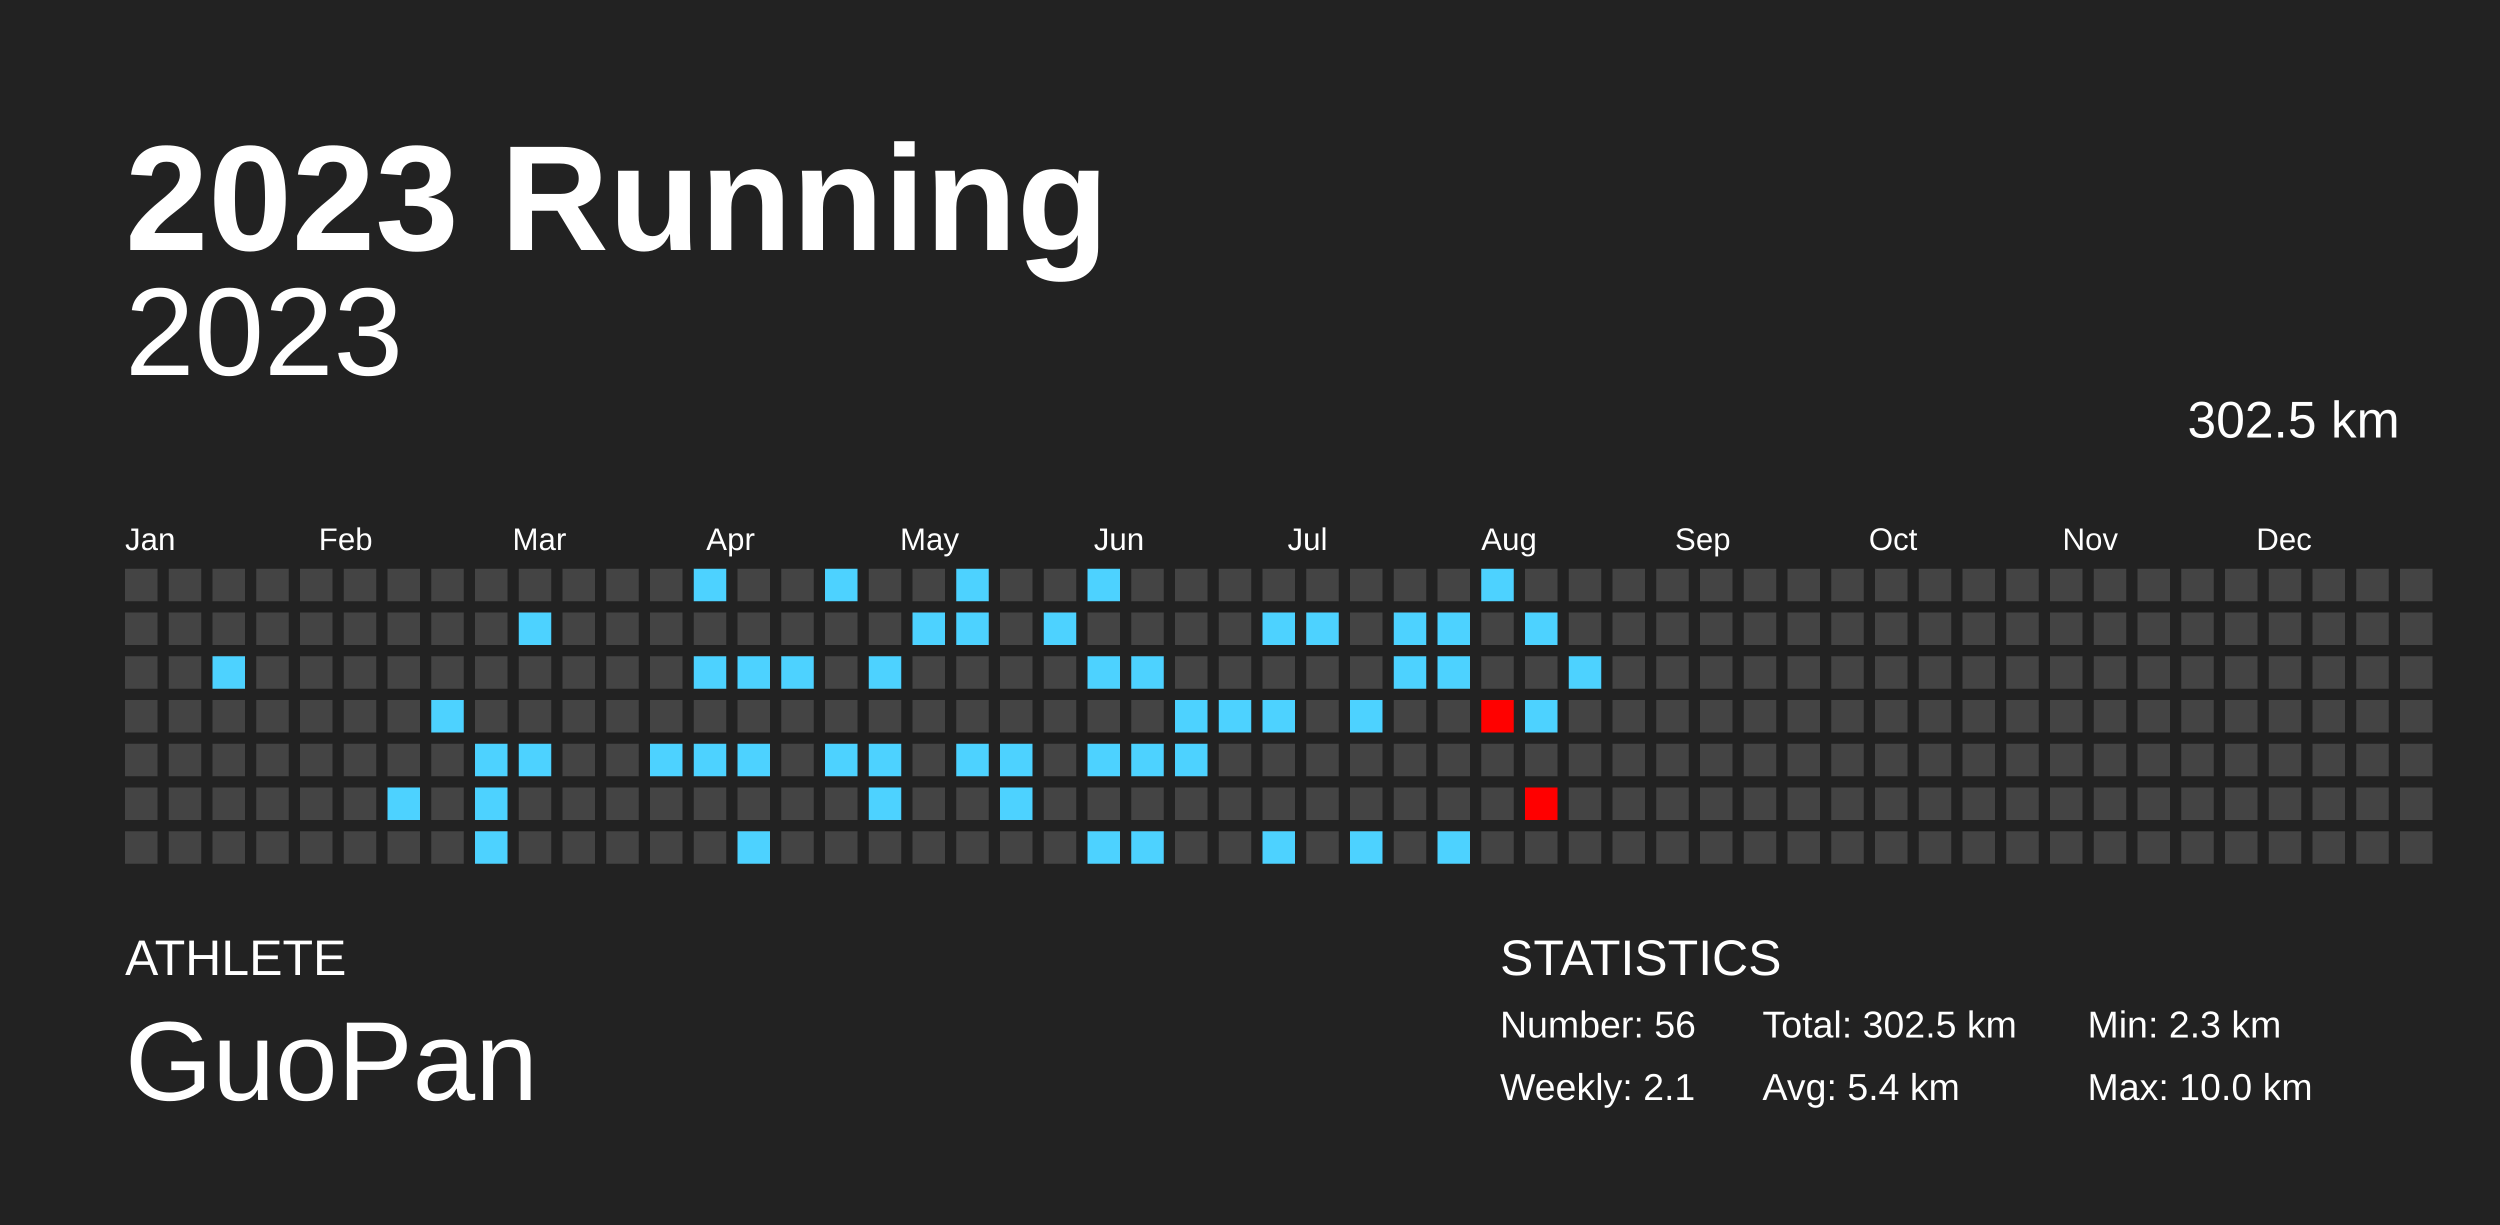
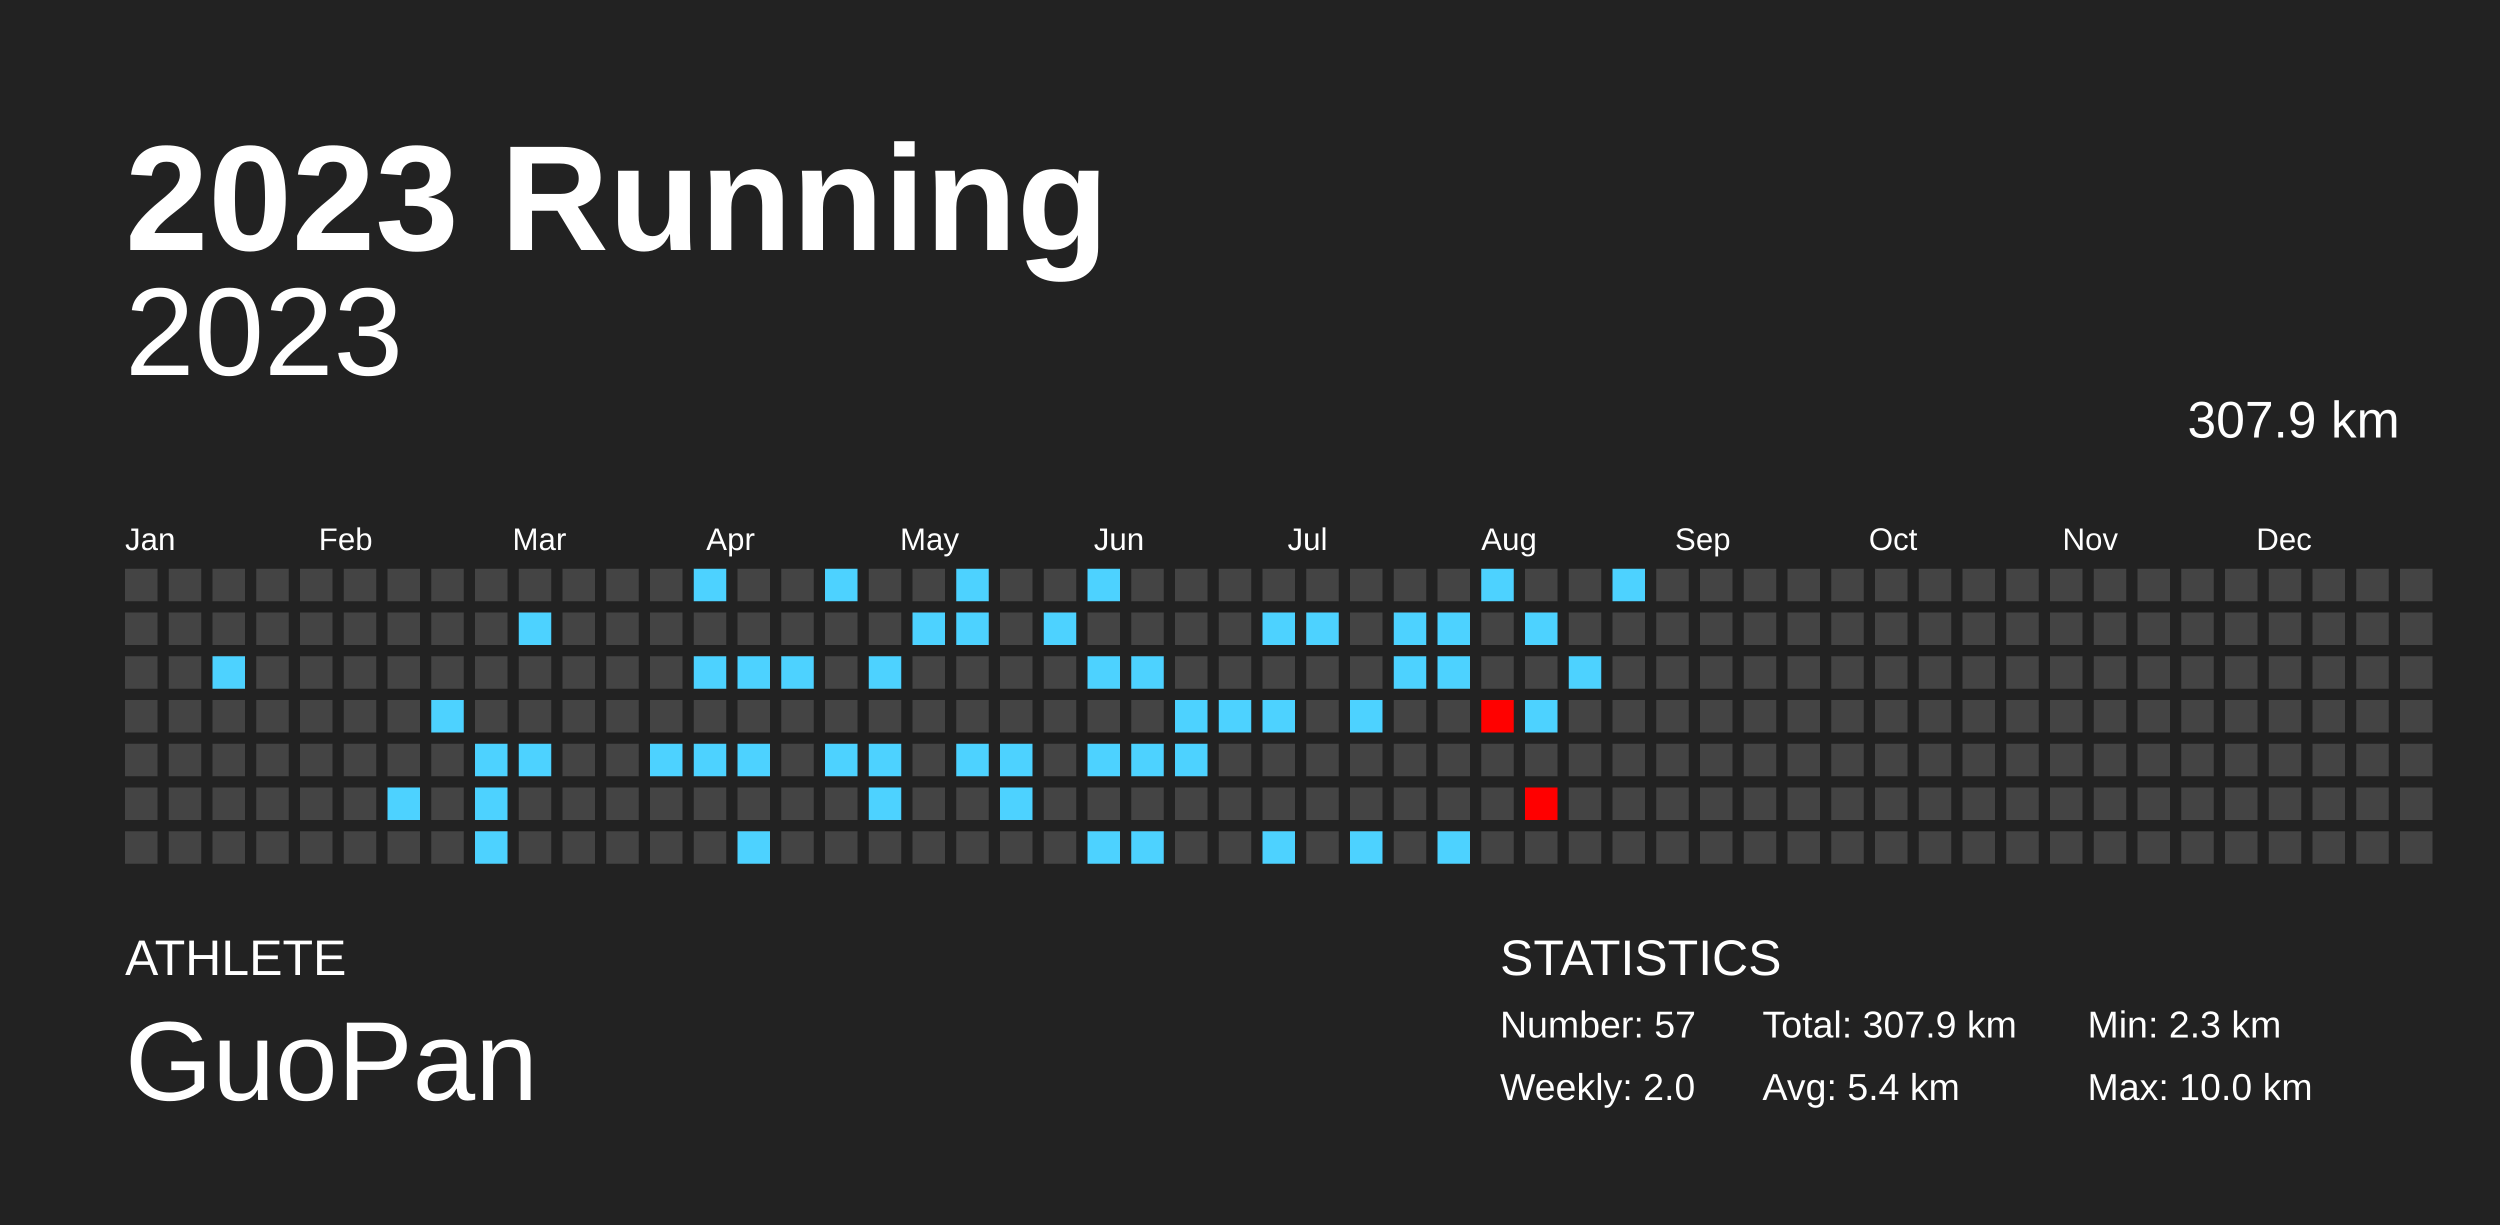
<svg xmlns="http://www.w3.org/2000/svg" baseProfile="full" height="98mm" version="1.1" viewBox="0,0,200,98" width="200mm">
  <defs />
  <rect fill="#222222" height="98" width="200" x="0" y="0" />
  <text fill="#FFFFFF" style="font-size:12px; font-family:Arial; font-weight:bold;" x="10" y="20">2023 Running</text>
  <text fill="#FFFFFF" style="font-size:4px; font-family:Arial" x="10" y="78">ATHLETE</text>
  <text fill="#FFFFFF" style="font-size:9px; font-family:Arial" x="10" y="88">GuoPan</text>
  <text fill="#FFFFFF" style="font-size:4px; font-family:Arial" x="120" y="78">STATISTICS</text>
-   <text fill="#FFFFFF" style="font-size:3px; font-family:Arial" x="120" y="83">Number: 56</text>
-   <text fill="#FFFFFF" style="font-size:3px; font-family:Arial" x="120" y="88">Weekly: 2.1</text>
-   <text fill="#FFFFFF" style="font-size:3px; font-family:Arial" x="141" y="83">Total: 302.5 km</text>
+   <text fill="#FFFFFF" style="font-size:3px; font-family:Arial" x="120" y="83">Number: 57</text>
+   <text fill="#FFFFFF" style="font-size:3px; font-family:Arial" x="120" y="88">Weekly: 2.0</text>
+   <text fill="#FFFFFF" style="font-size:3px; font-family:Arial" x="141" y="83">Total: 307.9 km</text>
  <text fill="#FFFFFF" style="font-size:3px; font-family:Arial" x="141" y="88">Avg: 5.4 km</text>
  <text fill="#FFFFFF" style="font-size:3px; font-family:Arial" x="167" y="83">Min: 2.3 km</text>
  <text fill="#FFFFFF" style="font-size:3px; font-family:Arial" x="167" y="88">Max: 10.0 km</text>
  <text alignment-baseline="hanging" fill="#FFFFFF" style="font-size:10.0px; font-family:Arial;" x="10" y="30">2023</text>
-   <text alignment-baseline="hanging" fill="#FFFFFF" style="font-size:4.125px; font-family:Arial;" x="175" y="35">302.5 km</text>
+   <text alignment-baseline="hanging" fill="#FFFFFF" style="font-size:4.125px; font-family:Arial;" x="175" y="35">307.9 km</text>
  <text fill="#FFFFFF" style="font-size:2.5px; font-family:Arial" x="10.0" y="44">Jan</text>
  <text fill="#FFFFFF" style="font-size:2.5px; font-family:Arial" x="25.5" y="44">Feb</text>
  <text fill="#FFFFFF" style="font-size:2.5px; font-family:Arial" x="41.0" y="44">Mar</text>
  <text fill="#FFFFFF" style="font-size:2.5px; font-family:Arial" x="56.5" y="44">Apr</text>
  <text fill="#FFFFFF" style="font-size:2.5px; font-family:Arial" x="72.0" y="44">May</text>
  <text fill="#FFFFFF" style="font-size:2.5px; font-family:Arial" x="87.5" y="44">Jun</text>
  <text fill="#FFFFFF" style="font-size:2.5px; font-family:Arial" x="103.0" y="44">Jul</text>
  <text fill="#FFFFFF" style="font-size:2.5px; font-family:Arial" x="118.5" y="44">Aug</text>
  <text fill="#FFFFFF" style="font-size:2.5px; font-family:Arial" x="134.0" y="44">Sep</text>
  <text fill="#FFFFFF" style="font-size:2.5px; font-family:Arial" x="149.5" y="44">Oct</text>
  <text fill="#FFFFFF" style="font-size:2.5px; font-family:Arial" x="165.0" y="44">Nov</text>
  <text fill="#FFFFFF" style="font-size:2.5px; font-family:Arial" x="180.5" y="44">Dec</text>
  <rect fill="#444444" height="2.6" width="2.6" x="10.0" y="45.5" />
  <rect fill="#444444" height="2.6" width="2.6" x="10.0" y="49.0" />
  <rect fill="#444444" height="2.6" width="2.6" x="10.0" y="52.5" />
  <rect fill="#444444" height="2.6" width="2.6" x="10.0" y="56.0" />
  <rect fill="#444444" height="2.6" width="2.6" x="10.0" y="59.5" />
  <rect fill="#444444" height="2.6" width="2.6" x="10.0" y="63.0" />
  <rect fill="#444444" height="2.6" width="2.6" x="10.0" y="66.5" />
  <rect fill="#444444" height="2.6" width="2.6" x="13.5" y="45.5" />
  <rect fill="#444444" height="2.6" width="2.6" x="13.5" y="49.0" />
  <rect fill="#444444" height="2.6" width="2.6" x="13.5" y="52.5" />
  <rect fill="#444444" height="2.6" width="2.6" x="13.5" y="56.0" />
  <rect fill="#444444" height="2.6" width="2.6" x="13.5" y="59.5" />
  <rect fill="#444444" height="2.6" width="2.6" x="13.5" y="63.0" />
  <rect fill="#444444" height="2.6" width="2.6" x="13.5" y="66.5" />
  <rect fill="#444444" height="2.6" width="2.6" x="17.0" y="45.5" />
  <rect fill="#444444" height="2.6" width="2.6" x="17.0" y="49.0" />
  <rect fill="#4dd2ff" height="2.6" width="2.6" x="17.0" y="52.5" />
  <rect fill="#444444" height="2.6" width="2.6" x="17.0" y="56.0" />
  <rect fill="#444444" height="2.6" width="2.6" x="17.0" y="59.5" />
  <rect fill="#444444" height="2.6" width="2.6" x="17.0" y="63.0" />
  <rect fill="#444444" height="2.6" width="2.6" x="17.0" y="66.5" />
  <rect fill="#444444" height="2.6" width="2.6" x="20.5" y="45.5" />
  <rect fill="#444444" height="2.6" width="2.6" x="20.5" y="49.0" />
  <rect fill="#444444" height="2.6" width="2.6" x="20.5" y="52.5" />
  <rect fill="#444444" height="2.6" width="2.6" x="20.5" y="56.0" />
  <rect fill="#444444" height="2.6" width="2.6" x="20.5" y="59.5" />
  <rect fill="#444444" height="2.6" width="2.6" x="20.5" y="63.0" />
  <rect fill="#444444" height="2.6" width="2.6" x="20.5" y="66.5" />
  <rect fill="#444444" height="2.6" width="2.6" x="24.0" y="45.5" />
  <rect fill="#444444" height="2.6" width="2.6" x="24.0" y="49.0" />
  <rect fill="#444444" height="2.6" width="2.6" x="24.0" y="52.5" />
  <rect fill="#444444" height="2.6" width="2.6" x="24.0" y="56.0" />
  <rect fill="#444444" height="2.6" width="2.6" x="24.0" y="59.5" />
  <rect fill="#444444" height="2.6" width="2.6" x="24.0" y="63.0" />
  <rect fill="#444444" height="2.6" width="2.6" x="24.0" y="66.5" />
  <rect fill="#444444" height="2.6" width="2.6" x="27.5" y="45.5" />
  <rect fill="#444444" height="2.6" width="2.6" x="27.5" y="49.0" />
  <rect fill="#444444" height="2.6" width="2.6" x="27.5" y="52.5" />
  <rect fill="#444444" height="2.6" width="2.6" x="27.5" y="56.0" />
  <rect fill="#444444" height="2.6" width="2.6" x="27.5" y="59.5" />
  <rect fill="#444444" height="2.6" width="2.6" x="27.5" y="63.0" />
  <rect fill="#444444" height="2.6" width="2.6" x="27.5" y="66.5" />
  <rect fill="#444444" height="2.6" width="2.6" x="31.0" y="45.5" />
  <rect fill="#444444" height="2.6" width="2.6" x="31.0" y="49.0" />
  <rect fill="#444444" height="2.6" width="2.6" x="31.0" y="52.5" />
  <rect fill="#444444" height="2.6" width="2.6" x="31.0" y="56.0" />
  <rect fill="#444444" height="2.6" width="2.6" x="31.0" y="59.5" />
  <rect fill="#4dd2ff" height="2.6" width="2.6" x="31.0" y="63.0" />
  <rect fill="#444444" height="2.6" width="2.6" x="31.0" y="66.5" />
  <rect fill="#444444" height="2.6" width="2.6" x="34.5" y="45.5" />
  <rect fill="#444444" height="2.6" width="2.6" x="34.5" y="49.0" />
  <rect fill="#444444" height="2.6" width="2.6" x="34.5" y="52.5" />
  <rect fill="#4dd2ff" height="2.6" width="2.6" x="34.5" y="56.0" />
  <rect fill="#444444" height="2.6" width="2.6" x="34.5" y="59.5" />
  <rect fill="#444444" height="2.6" width="2.6" x="34.5" y="63.0" />
  <rect fill="#444444" height="2.6" width="2.6" x="34.5" y="66.5" />
  <rect fill="#444444" height="2.6" width="2.6" x="38.0" y="45.5" />
  <rect fill="#444444" height="2.6" width="2.6" x="38.0" y="49.0" />
  <rect fill="#444444" height="2.6" width="2.6" x="38.0" y="52.5" />
  <rect fill="#444444" height="2.6" width="2.6" x="38.0" y="56.0" />
  <rect fill="#4dd2ff" height="2.6" width="2.6" x="38.0" y="59.5" />
  <rect fill="#4dd2ff" height="2.6" width="2.6" x="38.0" y="63.0" />
  <rect fill="#4dd2ff" height="2.6" width="2.6" x="38.0" y="66.5" />
  <rect fill="#444444" height="2.6" width="2.6" x="41.5" y="45.5" />
  <rect fill="#4dd2ff" height="2.6" width="2.6" x="41.5" y="49.0" />
  <rect fill="#444444" height="2.6" width="2.6" x="41.5" y="52.5" />
  <rect fill="#444444" height="2.6" width="2.6" x="41.5" y="56.0" />
  <rect fill="#4dd2ff" height="2.6" width="2.6" x="41.5" y="59.5" />
  <rect fill="#444444" height="2.6" width="2.6" x="41.5" y="63.0" />
  <rect fill="#444444" height="2.6" width="2.6" x="41.5" y="66.5" />
  <rect fill="#444444" height="2.6" width="2.6" x="45.0" y="45.5" />
  <rect fill="#444444" height="2.6" width="2.6" x="45.0" y="49.0" />
  <rect fill="#444444" height="2.6" width="2.6" x="45.0" y="52.5" />
  <rect fill="#444444" height="2.6" width="2.6" x="45.0" y="56.0" />
  <rect fill="#444444" height="2.6" width="2.6" x="45.0" y="59.5" />
  <rect fill="#444444" height="2.6" width="2.6" x="45.0" y="63.0" />
  <rect fill="#444444" height="2.6" width="2.6" x="45.0" y="66.5" />
  <rect fill="#444444" height="2.6" width="2.6" x="48.5" y="45.5" />
  <rect fill="#444444" height="2.6" width="2.6" x="48.5" y="49.0" />
  <rect fill="#444444" height="2.6" width="2.6" x="48.5" y="52.5" />
  <rect fill="#444444" height="2.6" width="2.6" x="48.5" y="56.0" />
  <rect fill="#444444" height="2.6" width="2.6" x="48.5" y="59.5" />
  <rect fill="#444444" height="2.6" width="2.6" x="48.5" y="63.0" />
  <rect fill="#444444" height="2.6" width="2.6" x="48.5" y="66.5" />
  <rect fill="#444444" height="2.6" width="2.6" x="52.0" y="45.5" />
  <rect fill="#444444" height="2.6" width="2.6" x="52.0" y="49.0" />
  <rect fill="#444444" height="2.6" width="2.6" x="52.0" y="52.5" />
  <rect fill="#444444" height="2.6" width="2.6" x="52.0" y="56.0" />
  <rect fill="#4dd2ff" height="2.6" width="2.6" x="52.0" y="59.5" />
  <rect fill="#444444" height="2.6" width="2.6" x="52.0" y="63.0" />
  <rect fill="#444444" height="2.6" width="2.6" x="52.0" y="66.5" />
  <rect fill="#4dd2ff" height="2.6" width="2.6" x="55.5" y="45.5" />
  <rect fill="#444444" height="2.6" width="2.6" x="55.5" y="49.0" />
  <rect fill="#4dd2ff" height="2.6" width="2.6" x="55.5" y="52.5" />
  <rect fill="#444444" height="2.6" width="2.6" x="55.5" y="56.0" />
  <rect fill="#4dd2ff" height="2.6" width="2.6" x="55.5" y="59.5" />
  <rect fill="#444444" height="2.6" width="2.6" x="55.5" y="63.0" />
  <rect fill="#444444" height="2.6" width="2.6" x="55.5" y="66.5" />
  <rect fill="#444444" height="2.6" width="2.6" x="59.0" y="45.5" />
  <rect fill="#444444" height="2.6" width="2.6" x="59.0" y="49.0" />
  <rect fill="#4dd2ff" height="2.6" width="2.6" x="59.0" y="52.5" />
  <rect fill="#444444" height="2.6" width="2.6" x="59.0" y="56.0" />
  <rect fill="#4dd2ff" height="2.6" width="2.6" x="59.0" y="59.5" />
  <rect fill="#444444" height="2.6" width="2.6" x="59.0" y="63.0" />
  <rect fill="#4dd2ff" height="2.6" width="2.6" x="59.0" y="66.5" />
  <rect fill="#444444" height="2.6" width="2.6" x="62.5" y="45.5" />
  <rect fill="#444444" height="2.6" width="2.6" x="62.5" y="49.0" />
  <rect fill="#4dd2ff" height="2.6" width="2.6" x="62.5" y="52.5" />
  <rect fill="#444444" height="2.6" width="2.6" x="62.5" y="56.0" />
  <rect fill="#444444" height="2.6" width="2.6" x="62.5" y="59.5" />
  <rect fill="#444444" height="2.6" width="2.6" x="62.5" y="63.0" />
  <rect fill="#444444" height="2.6" width="2.6" x="62.5" y="66.5" />
  <rect fill="#4dd2ff" height="2.6" width="2.6" x="66.0" y="45.5" />
  <rect fill="#444444" height="2.6" width="2.6" x="66.0" y="49.0" />
  <rect fill="#444444" height="2.6" width="2.6" x="66.0" y="52.5" />
  <rect fill="#444444" height="2.6" width="2.6" x="66.0" y="56.0" />
  <rect fill="#4dd2ff" height="2.6" width="2.6" x="66.0" y="59.5" />
  <rect fill="#444444" height="2.6" width="2.6" x="66.0" y="63.0" />
  <rect fill="#444444" height="2.6" width="2.6" x="66.0" y="66.5" />
  <rect fill="#444444" height="2.6" width="2.6" x="69.5" y="45.5" />
  <rect fill="#444444" height="2.6" width="2.6" x="69.5" y="49.0" />
  <rect fill="#4dd2ff" height="2.6" width="2.6" x="69.5" y="52.5" />
  <rect fill="#444444" height="2.6" width="2.6" x="69.5" y="56.0" />
  <rect fill="#4dd2ff" height="2.6" width="2.6" x="69.5" y="59.5" />
  <rect fill="#4dd2ff" height="2.6" width="2.6" x="69.5" y="63.0" />
  <rect fill="#444444" height="2.6" width="2.6" x="69.5" y="66.5" />
  <rect fill="#444444" height="2.6" width="2.6" x="73.0" y="45.5" />
  <rect fill="#4dd2ff" height="2.6" width="2.6" x="73.0" y="49.0" />
  <rect fill="#444444" height="2.6" width="2.6" x="73.0" y="52.5" />
  <rect fill="#444444" height="2.6" width="2.6" x="73.0" y="56.0" />
  <rect fill="#444444" height="2.6" width="2.6" x="73.0" y="59.5" />
  <rect fill="#444444" height="2.6" width="2.6" x="73.0" y="63.0" />
  <rect fill="#444444" height="2.6" width="2.6" x="73.0" y="66.5" />
  <rect fill="#4dd2ff" height="2.6" width="2.6" x="76.5" y="45.5" />
  <rect fill="#4dd2ff" height="2.6" width="2.6" x="76.5" y="49.0" />
  <rect fill="#444444" height="2.6" width="2.6" x="76.5" y="52.5" />
  <rect fill="#444444" height="2.6" width="2.6" x="76.5" y="56.0" />
  <rect fill="#4dd2ff" height="2.6" width="2.6" x="76.5" y="59.5" />
  <rect fill="#444444" height="2.6" width="2.6" x="76.5" y="63.0" />
  <rect fill="#444444" height="2.6" width="2.6" x="76.5" y="66.5" />
  <rect fill="#444444" height="2.6" width="2.6" x="80.0" y="45.5" />
  <rect fill="#444444" height="2.6" width="2.6" x="80.0" y="49.0" />
  <rect fill="#444444" height="2.6" width="2.6" x="80.0" y="52.5" />
  <rect fill="#444444" height="2.6" width="2.6" x="80.0" y="56.0" />
  <rect fill="#4dd2ff" height="2.6" width="2.6" x="80.0" y="59.5" />
  <rect fill="#4dd2ff" height="2.6" width="2.6" x="80.0" y="63.0" />
  <rect fill="#444444" height="2.6" width="2.6" x="80.0" y="66.5" />
  <rect fill="#444444" height="2.6" width="2.6" x="83.5" y="45.5" />
  <rect fill="#4dd2ff" height="2.6" width="2.6" x="83.5" y="49.0" />
  <rect fill="#444444" height="2.6" width="2.6" x="83.5" y="52.5" />
  <rect fill="#444444" height="2.6" width="2.6" x="83.5" y="56.0" />
  <rect fill="#444444" height="2.6" width="2.6" x="83.5" y="59.5" />
  <rect fill="#444444" height="2.6" width="2.6" x="83.5" y="63.0" />
  <rect fill="#444444" height="2.6" width="2.6" x="83.5" y="66.5" />
  <rect fill="#4dd2ff" height="2.6" width="2.6" x="87.0" y="45.5" />
  <rect fill="#444444" height="2.6" width="2.6" x="87.0" y="49.0" />
  <rect fill="#4dd2ff" height="2.6" width="2.6" x="87.0" y="52.5" />
  <rect fill="#444444" height="2.6" width="2.6" x="87.0" y="56.0" />
  <rect fill="#4dd2ff" height="2.6" width="2.6" x="87.0" y="59.5" />
  <rect fill="#444444" height="2.6" width="2.6" x="87.0" y="63.0" />
  <rect fill="#4dd2ff" height="2.6" width="2.6" x="87.0" y="66.5" />
  <rect fill="#444444" height="2.6" width="2.6" x="90.5" y="45.5" />
  <rect fill="#444444" height="2.6" width="2.6" x="90.5" y="49.0" />
  <rect fill="#4dd2ff" height="2.6" width="2.6" x="90.5" y="52.5" />
  <rect fill="#444444" height="2.6" width="2.6" x="90.5" y="56.0" />
  <rect fill="#4dd2ff" height="2.6" width="2.6" x="90.5" y="59.5" />
  <rect fill="#444444" height="2.6" width="2.6" x="90.5" y="63.0" />
  <rect fill="#4dd2ff" height="2.6" width="2.6" x="90.5" y="66.5" />
  <rect fill="#444444" height="2.6" width="2.6" x="94.0" y="45.5" />
  <rect fill="#444444" height="2.6" width="2.6" x="94.0" y="49.0" />
  <rect fill="#444444" height="2.6" width="2.6" x="94.0" y="52.5" />
  <rect fill="#4dd2ff" height="2.6" width="2.6" x="94.0" y="56.0" />
  <rect fill="#4dd2ff" height="2.6" width="2.6" x="94.0" y="59.5" />
  <rect fill="#444444" height="2.6" width="2.6" x="94.0" y="63.0" />
  <rect fill="#444444" height="2.6" width="2.6" x="94.0" y="66.5" />
  <rect fill="#444444" height="2.6" width="2.6" x="97.5" y="45.5" />
  <rect fill="#444444" height="2.6" width="2.6" x="97.5" y="49.0" />
  <rect fill="#444444" height="2.6" width="2.6" x="97.5" y="52.5" />
  <rect fill="#4dd2ff" height="2.6" width="2.6" x="97.5" y="56.0" />
  <rect fill="#444444" height="2.6" width="2.6" x="97.5" y="59.5" />
  <rect fill="#444444" height="2.6" width="2.6" x="97.5" y="63.0" />
  <rect fill="#444444" height="2.6" width="2.6" x="97.5" y="66.5" />
  <rect fill="#444444" height="2.6" width="2.6" x="101.0" y="45.5" />
  <rect fill="#4dd2ff" height="2.6" width="2.6" x="101.0" y="49.0" />
  <rect fill="#444444" height="2.6" width="2.6" x="101.0" y="52.5" />
  <rect fill="#4dd2ff" height="2.6" width="2.6" x="101.0" y="56.0" />
  <rect fill="#444444" height="2.6" width="2.6" x="101.0" y="59.5" />
  <rect fill="#444444" height="2.6" width="2.6" x="101.0" y="63.0" />
  <rect fill="#4dd2ff" height="2.6" width="2.6" x="101.0" y="66.5" />
  <rect fill="#444444" height="2.6" width="2.6" x="104.5" y="45.5" />
  <rect fill="#4dd2ff" height="2.6" width="2.6" x="104.5" y="49.0" />
  <rect fill="#444444" height="2.6" width="2.6" x="104.5" y="52.5" />
  <rect fill="#444444" height="2.6" width="2.6" x="104.5" y="56.0" />
  <rect fill="#444444" height="2.6" width="2.6" x="104.5" y="59.5" />
  <rect fill="#444444" height="2.6" width="2.6" x="104.5" y="63.0" />
  <rect fill="#444444" height="2.6" width="2.6" x="104.5" y="66.5" />
  <rect fill="#444444" height="2.6" width="2.6" x="108.0" y="45.5" />
  <rect fill="#444444" height="2.6" width="2.6" x="108.0" y="49.0" />
  <rect fill="#444444" height="2.6" width="2.6" x="108.0" y="52.5" />
  <rect fill="#4dd2ff" height="2.6" width="2.6" x="108.0" y="56.0" />
  <rect fill="#444444" height="2.6" width="2.6" x="108.0" y="59.5" />
  <rect fill="#444444" height="2.6" width="2.6" x="108.0" y="63.0" />
  <rect fill="#4dd2ff" height="2.6" width="2.6" x="108.0" y="66.5" />
  <rect fill="#444444" height="2.6" width="2.6" x="111.5" y="45.5" />
  <rect fill="#4dd2ff" height="2.6" width="2.6" x="111.5" y="49.0" />
  <rect fill="#4dd2ff" height="2.6" width="2.6" x="111.5" y="52.5" />
  <rect fill="#444444" height="2.6" width="2.6" x="111.5" y="56.0" />
  <rect fill="#444444" height="2.6" width="2.6" x="111.5" y="59.5" />
  <rect fill="#444444" height="2.6" width="2.6" x="111.5" y="63.0" />
  <rect fill="#444444" height="2.6" width="2.6" x="111.5" y="66.5" />
  <rect fill="#444444" height="2.6" width="2.6" x="115.0" y="45.5" />
  <rect fill="#4dd2ff" height="2.6" width="2.6" x="115.0" y="49.0" />
  <rect fill="#4dd2ff" height="2.6" width="2.6" x="115.0" y="52.5" />
  <rect fill="#444444" height="2.6" width="2.6" x="115.0" y="56.0" />
  <rect fill="#444444" height="2.6" width="2.6" x="115.0" y="59.5" />
  <rect fill="#444444" height="2.6" width="2.6" x="115.0" y="63.0" />
  <rect fill="#4dd2ff" height="2.6" width="2.6" x="115.0" y="66.5" />
  <rect fill="#4dd2ff" height="2.6" width="2.6" x="118.5" y="45.5" />
  <rect fill="#444444" height="2.6" width="2.6" x="118.5" y="49.0" />
  <rect fill="#444444" height="2.6" width="2.6" x="118.5" y="52.5" />
  <rect fill="#ff0100" height="2.6" width="2.6" x="118.5" y="56.0" />
  <rect fill="#444444" height="2.6" width="2.6" x="118.5" y="59.5" />
  <rect fill="#444444" height="2.6" width="2.6" x="118.5" y="63.0" />
  <rect fill="#444444" height="2.6" width="2.6" x="118.5" y="66.5" />
  <rect fill="#444444" height="2.6" width="2.6" x="122.0" y="45.5" />
  <rect fill="#4dd2ff" height="2.6" width="2.6" x="122.0" y="49.0" />
  <rect fill="#444444" height="2.6" width="2.6" x="122.0" y="52.5" />
  <rect fill="#4dd2ff" height="2.6" width="2.6" x="122.0" y="56.0" />
  <rect fill="#444444" height="2.6" width="2.6" x="122.0" y="59.5" />
  <rect fill="#ff0000" height="2.6" width="2.6" x="122.0" y="63.0" />
  <rect fill="#444444" height="2.6" width="2.6" x="122.0" y="66.5" />
  <rect fill="#444444" height="2.6" width="2.6" x="125.5" y="45.5" />
  <rect fill="#444444" height="2.6" width="2.6" x="125.5" y="49.0" />
  <rect fill="#4dd2ff" height="2.6" width="2.6" x="125.5" y="52.5" />
  <rect fill="#444444" height="2.6" width="2.6" x="125.5" y="56.0" />
  <rect fill="#444444" height="2.6" width="2.6" x="125.5" y="59.5" />
  <rect fill="#444444" height="2.6" width="2.6" x="125.5" y="63.0" />
  <rect fill="#444444" height="2.6" width="2.6" x="125.5" y="66.5" />
-   <rect fill="#444444" height="2.6" width="2.6" x="129.0" y="45.5" />
+   <rect fill="#4dd2ff" height="2.6" width="2.6" x="129.0" y="45.5" />
  <rect fill="#444444" height="2.6" width="2.6" x="129.0" y="49.0" />
  <rect fill="#444444" height="2.6" width="2.6" x="129.0" y="52.5" />
  <rect fill="#444444" height="2.6" width="2.6" x="129.0" y="56.0" />
  <rect fill="#444444" height="2.6" width="2.6" x="129.0" y="59.5" />
  <rect fill="#444444" height="2.6" width="2.6" x="129.0" y="63.0" />
  <rect fill="#444444" height="2.6" width="2.6" x="129.0" y="66.5" />
  <rect fill="#444444" height="2.6" width="2.6" x="132.5" y="45.5" />
  <rect fill="#444444" height="2.6" width="2.6" x="132.5" y="49.0" />
  <rect fill="#444444" height="2.6" width="2.6" x="132.5" y="52.5" />
  <rect fill="#444444" height="2.6" width="2.6" x="132.5" y="56.0" />
  <rect fill="#444444" height="2.6" width="2.6" x="132.5" y="59.5" />
  <rect fill="#444444" height="2.6" width="2.6" x="132.5" y="63.0" />
  <rect fill="#444444" height="2.6" width="2.6" x="132.5" y="66.5" />
  <rect fill="#444444" height="2.6" width="2.6" x="136.0" y="45.5" />
  <rect fill="#444444" height="2.6" width="2.6" x="136.0" y="49.0" />
  <rect fill="#444444" height="2.6" width="2.6" x="136.0" y="52.5" />
  <rect fill="#444444" height="2.6" width="2.6" x="136.0" y="56.0" />
  <rect fill="#444444" height="2.6" width="2.6" x="136.0" y="59.5" />
  <rect fill="#444444" height="2.6" width="2.6" x="136.0" y="63.0" />
  <rect fill="#444444" height="2.6" width="2.6" x="136.0" y="66.5" />
  <rect fill="#444444" height="2.6" width="2.6" x="139.5" y="45.5" />
  <rect fill="#444444" height="2.6" width="2.6" x="139.5" y="49.0" />
  <rect fill="#444444" height="2.6" width="2.6" x="139.5" y="52.5" />
  <rect fill="#444444" height="2.6" width="2.6" x="139.5" y="56.0" />
  <rect fill="#444444" height="2.6" width="2.6" x="139.5" y="59.5" />
  <rect fill="#444444" height="2.6" width="2.6" x="139.5" y="63.0" />
  <rect fill="#444444" height="2.6" width="2.6" x="139.5" y="66.5" />
  <rect fill="#444444" height="2.6" width="2.6" x="143.0" y="45.5" />
  <rect fill="#444444" height="2.6" width="2.6" x="143.0" y="49.0" />
  <rect fill="#444444" height="2.6" width="2.6" x="143.0" y="52.5" />
  <rect fill="#444444" height="2.6" width="2.6" x="143.0" y="56.0" />
  <rect fill="#444444" height="2.6" width="2.6" x="143.0" y="59.5" />
  <rect fill="#444444" height="2.6" width="2.6" x="143.0" y="63.0" />
  <rect fill="#444444" height="2.6" width="2.6" x="143.0" y="66.5" />
  <rect fill="#444444" height="2.6" width="2.6" x="146.5" y="45.5" />
  <rect fill="#444444" height="2.6" width="2.6" x="146.5" y="49.0" />
  <rect fill="#444444" height="2.6" width="2.6" x="146.5" y="52.5" />
  <rect fill="#444444" height="2.6" width="2.6" x="146.5" y="56.0" />
  <rect fill="#444444" height="2.6" width="2.6" x="146.5" y="59.5" />
  <rect fill="#444444" height="2.6" width="2.6" x="146.5" y="63.0" />
  <rect fill="#444444" height="2.6" width="2.6" x="146.5" y="66.5" />
  <rect fill="#444444" height="2.6" width="2.6" x="150.0" y="45.5" />
  <rect fill="#444444" height="2.6" width="2.6" x="150.0" y="49.0" />
  <rect fill="#444444" height="2.6" width="2.6" x="150.0" y="52.5" />
  <rect fill="#444444" height="2.6" width="2.6" x="150.0" y="56.0" />
  <rect fill="#444444" height="2.6" width="2.6" x="150.0" y="59.5" />
  <rect fill="#444444" height="2.6" width="2.6" x="150.0" y="63.0" />
  <rect fill="#444444" height="2.6" width="2.6" x="150.0" y="66.5" />
  <rect fill="#444444" height="2.6" width="2.6" x="153.5" y="45.5" />
  <rect fill="#444444" height="2.6" width="2.6" x="153.5" y="49.0" />
  <rect fill="#444444" height="2.6" width="2.6" x="153.5" y="52.5" />
  <rect fill="#444444" height="2.6" width="2.6" x="153.5" y="56.0" />
  <rect fill="#444444" height="2.6" width="2.6" x="153.5" y="59.5" />
  <rect fill="#444444" height="2.6" width="2.6" x="153.5" y="63.0" />
  <rect fill="#444444" height="2.6" width="2.6" x="153.5" y="66.5" />
  <rect fill="#444444" height="2.6" width="2.6" x="157.0" y="45.5" />
  <rect fill="#444444" height="2.6" width="2.6" x="157.0" y="49.0" />
  <rect fill="#444444" height="2.6" width="2.6" x="157.0" y="52.5" />
  <rect fill="#444444" height="2.6" width="2.6" x="157.0" y="56.0" />
  <rect fill="#444444" height="2.6" width="2.6" x="157.0" y="59.5" />
  <rect fill="#444444" height="2.6" width="2.6" x="157.0" y="63.0" />
  <rect fill="#444444" height="2.6" width="2.6" x="157.0" y="66.5" />
  <rect fill="#444444" height="2.6" width="2.6" x="160.5" y="45.5" />
  <rect fill="#444444" height="2.6" width="2.6" x="160.5" y="49.0" />
  <rect fill="#444444" height="2.6" width="2.6" x="160.5" y="52.5" />
  <rect fill="#444444" height="2.6" width="2.6" x="160.5" y="56.0" />
  <rect fill="#444444" height="2.6" width="2.6" x="160.5" y="59.5" />
  <rect fill="#444444" height="2.6" width="2.6" x="160.5" y="63.0" />
  <rect fill="#444444" height="2.6" width="2.6" x="160.5" y="66.5" />
  <rect fill="#444444" height="2.6" width="2.6" x="164.0" y="45.5" />
  <rect fill="#444444" height="2.6" width="2.6" x="164.0" y="49.0" />
  <rect fill="#444444" height="2.6" width="2.6" x="164.0" y="52.5" />
  <rect fill="#444444" height="2.6" width="2.6" x="164.0" y="56.0" />
  <rect fill="#444444" height="2.6" width="2.6" x="164.0" y="59.5" />
  <rect fill="#444444" height="2.6" width="2.6" x="164.0" y="63.0" />
  <rect fill="#444444" height="2.6" width="2.6" x="164.0" y="66.5" />
  <rect fill="#444444" height="2.6" width="2.6" x="167.5" y="45.5" />
  <rect fill="#444444" height="2.6" width="2.6" x="167.5" y="49.0" />
  <rect fill="#444444" height="2.6" width="2.6" x="167.5" y="52.5" />
  <rect fill="#444444" height="2.6" width="2.6" x="167.5" y="56.0" />
  <rect fill="#444444" height="2.6" width="2.6" x="167.5" y="59.5" />
  <rect fill="#444444" height="2.6" width="2.6" x="167.5" y="63.0" />
  <rect fill="#444444" height="2.6" width="2.6" x="167.5" y="66.5" />
  <rect fill="#444444" height="2.6" width="2.6" x="171.0" y="45.5" />
  <rect fill="#444444" height="2.6" width="2.6" x="171.0" y="49.0" />
  <rect fill="#444444" height="2.6" width="2.6" x="171.0" y="52.5" />
  <rect fill="#444444" height="2.6" width="2.6" x="171.0" y="56.0" />
  <rect fill="#444444" height="2.6" width="2.6" x="171.0" y="59.5" />
  <rect fill="#444444" height="2.6" width="2.6" x="171.0" y="63.0" />
  <rect fill="#444444" height="2.6" width="2.6" x="171.0" y="66.5" />
  <rect fill="#444444" height="2.6" width="2.6" x="174.5" y="45.5" />
  <rect fill="#444444" height="2.6" width="2.6" x="174.5" y="49.0" />
  <rect fill="#444444" height="2.6" width="2.6" x="174.5" y="52.5" />
  <rect fill="#444444" height="2.6" width="2.6" x="174.5" y="56.0" />
  <rect fill="#444444" height="2.6" width="2.6" x="174.5" y="59.5" />
  <rect fill="#444444" height="2.6" width="2.6" x="174.5" y="63.0" />
  <rect fill="#444444" height="2.6" width="2.6" x="174.5" y="66.5" />
  <rect fill="#444444" height="2.6" width="2.6" x="178.0" y="45.5" />
  <rect fill="#444444" height="2.6" width="2.6" x="178.0" y="49.0" />
  <rect fill="#444444" height="2.6" width="2.6" x="178.0" y="52.5" />
  <rect fill="#444444" height="2.6" width="2.6" x="178.0" y="56.0" />
  <rect fill="#444444" height="2.6" width="2.6" x="178.0" y="59.5" />
  <rect fill="#444444" height="2.6" width="2.6" x="178.0" y="63.0" />
  <rect fill="#444444" height="2.6" width="2.6" x="178.0" y="66.5" />
  <rect fill="#444444" height="2.6" width="2.6" x="181.5" y="45.5" />
  <rect fill="#444444" height="2.6" width="2.6" x="181.5" y="49.0" />
  <rect fill="#444444" height="2.6" width="2.6" x="181.5" y="52.5" />
  <rect fill="#444444" height="2.6" width="2.6" x="181.5" y="56.0" />
  <rect fill="#444444" height="2.6" width="2.6" x="181.5" y="59.5" />
  <rect fill="#444444" height="2.6" width="2.6" x="181.5" y="63.0" />
  <rect fill="#444444" height="2.6" width="2.6" x="181.5" y="66.5" />
  <rect fill="#444444" height="2.6" width="2.6" x="185.0" y="45.5" />
  <rect fill="#444444" height="2.6" width="2.6" x="185.0" y="49.0" />
  <rect fill="#444444" height="2.6" width="2.6" x="185.0" y="52.5" />
  <rect fill="#444444" height="2.6" width="2.6" x="185.0" y="56.0" />
  <rect fill="#444444" height="2.6" width="2.6" x="185.0" y="59.5" />
  <rect fill="#444444" height="2.6" width="2.6" x="185.0" y="63.0" />
  <rect fill="#444444" height="2.6" width="2.6" x="185.0" y="66.5" />
  <rect fill="#444444" height="2.6" width="2.6" x="188.5" y="45.5" />
  <rect fill="#444444" height="2.6" width="2.6" x="188.5" y="49.0" />
  <rect fill="#444444" height="2.6" width="2.6" x="188.5" y="52.5" />
  <rect fill="#444444" height="2.6" width="2.6" x="188.5" y="56.0" />
  <rect fill="#444444" height="2.6" width="2.6" x="188.5" y="59.5" />
  <rect fill="#444444" height="2.6" width="2.6" x="188.5" y="63.0" />
  <rect fill="#444444" height="2.6" width="2.6" x="188.5" y="66.5" />
  <rect fill="#444444" height="2.6" width="2.6" x="192.0" y="45.5" />
  <rect fill="#444444" height="2.6" width="2.6" x="192.0" y="49.0" />
  <rect fill="#444444" height="2.6" width="2.6" x="192.0" y="52.5" />
  <rect fill="#444444" height="2.6" width="2.6" x="192.0" y="56.0" />
  <rect fill="#444444" height="2.6" width="2.6" x="192.0" y="59.5" />
  <rect fill="#444444" height="2.6" width="2.6" x="192.0" y="63.0" />
  <rect fill="#444444" height="2.6" width="2.6" x="192.0" y="66.5" />
</svg>
